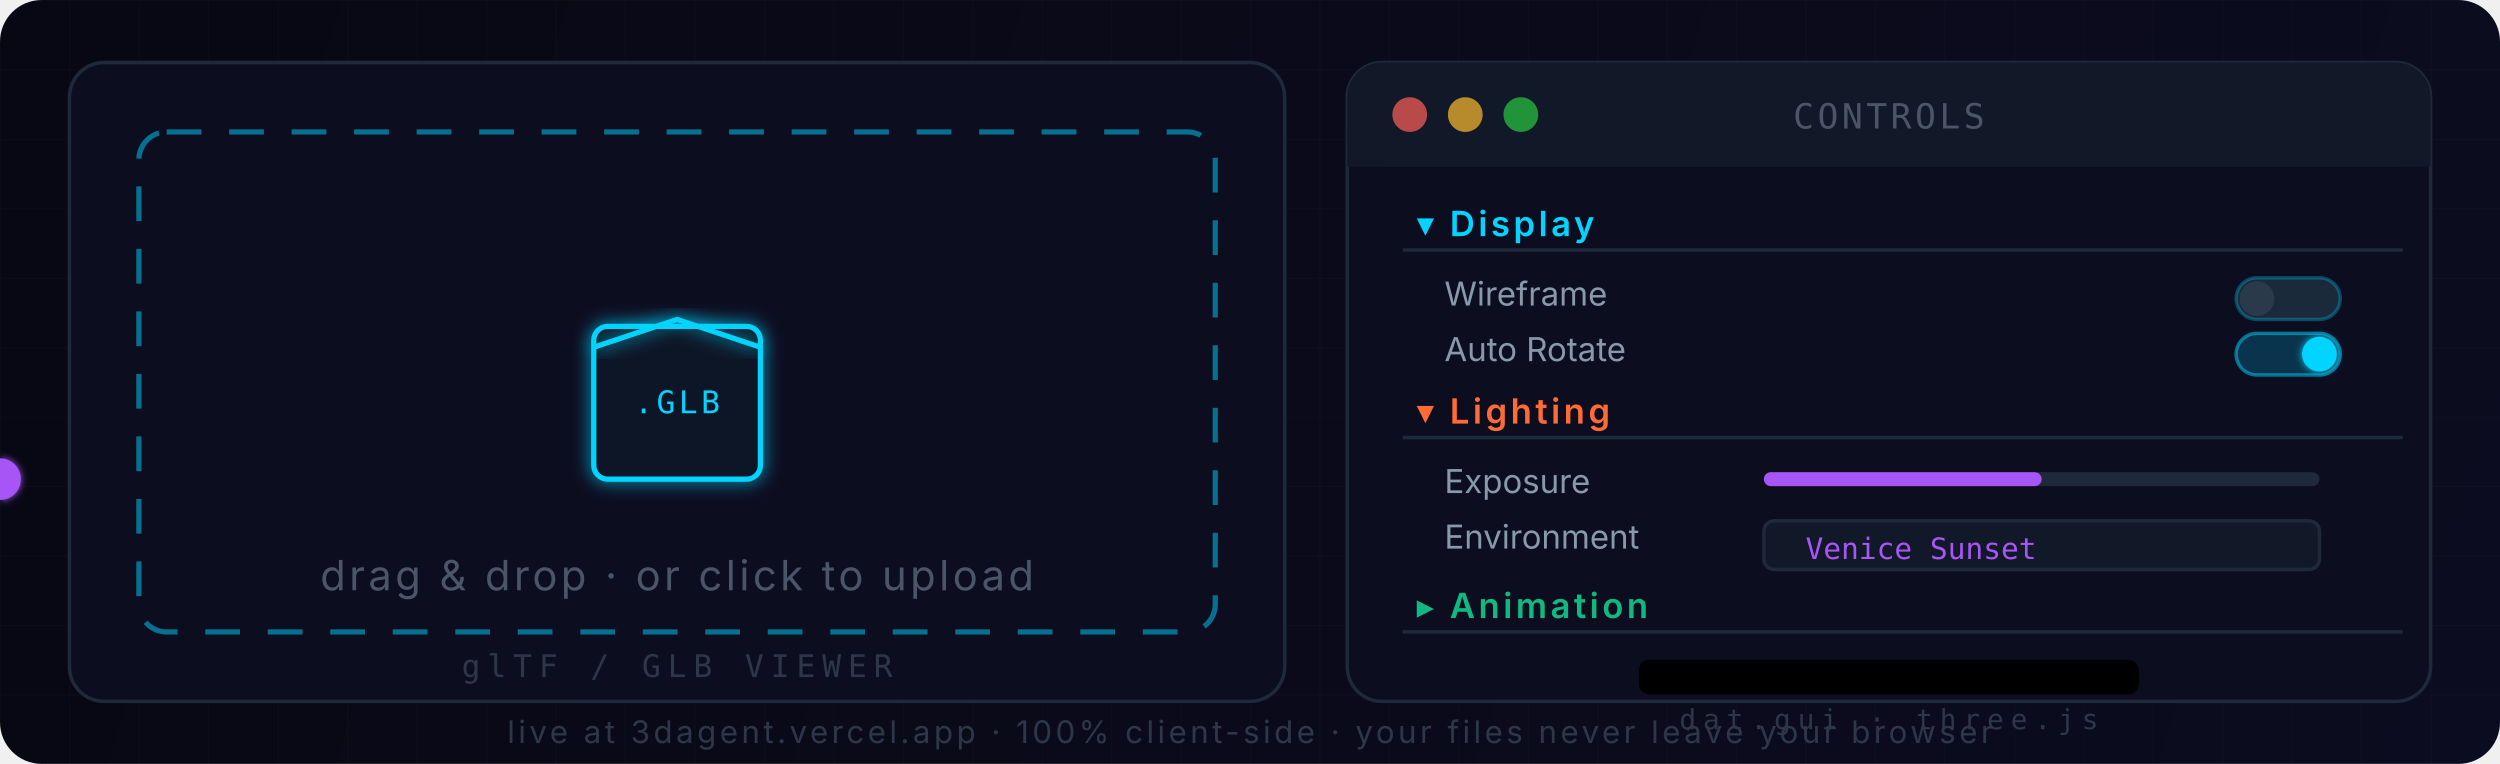
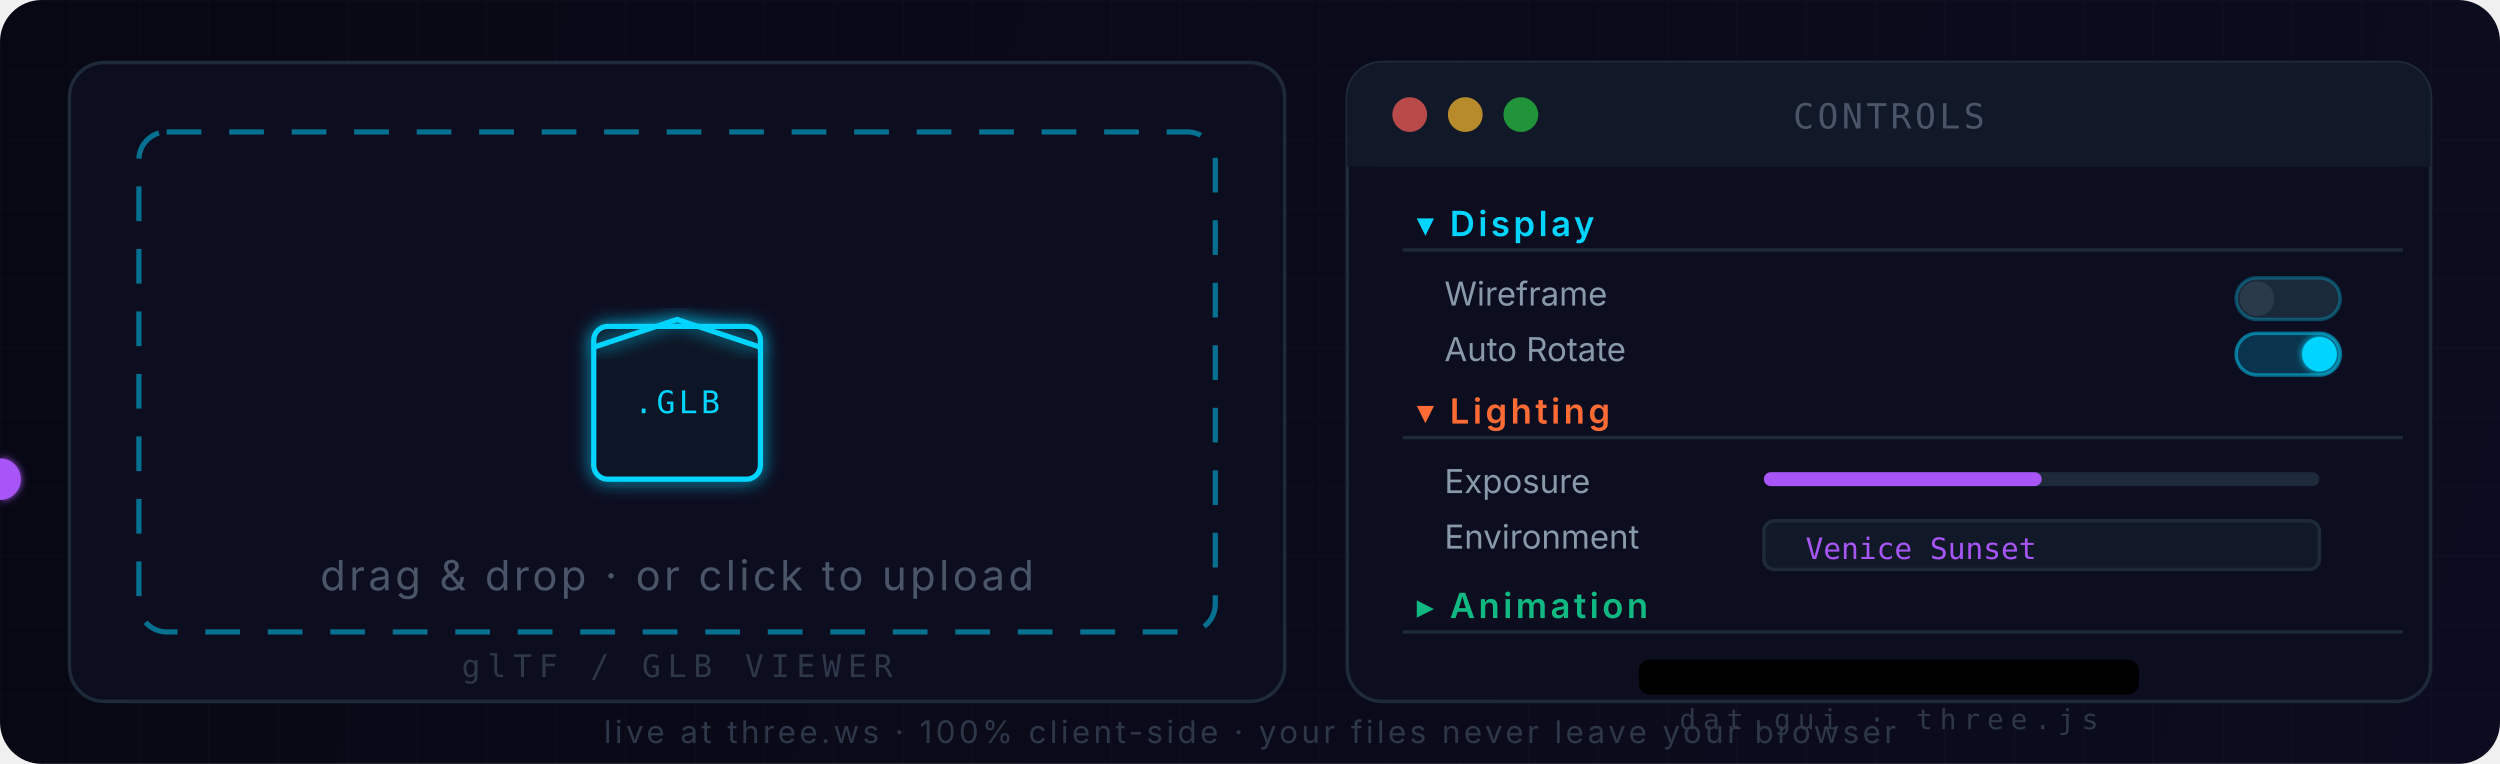
<svg xmlns="http://www.w3.org/2000/svg" viewBox="0 0 720 220" width="720" height="220">
  <defs>
    <linearGradient id="dbg" x1="0" y1="0" x2="720" y2="220" gradientUnits="userSpaceOnUse">
      <stop offset="0%" stop-color="#080814" />
      <stop offset="100%" stop-color="#0c0c20" />
    </linearGradient>
    <linearGradient id="dprog" x1="0" y1="0" x2="220" y2="0" gradientUnits="userSpaceOnUse">
      <stop offset="0%" stop-color="#00d4ff" />
      <stop offset="100%" stop-color="#a855f7" />
    </linearGradient>
    <filter id="glow" x="-40%" y="-40%" width="180%" height="180%">
      <feGaussianBlur stdDeviation="2.5" result="blur" />
      <feMerge>
        <feMergeNode in="blur" />
        <feMergeNode in="SourceGraphic" />
      </feMerge>
    </filter>
    <filter id="sm" x="-20%" y="-20%" width="140%" height="140%">
      <feGaussianBlur stdDeviation="1" result="blur" />
      <feMerge>
        <feMergeNode in="blur" />
        <feMergeNode in="SourceGraphic" />
      </feMerge>
    </filter>
    <pattern id="dgrid" width="20" height="20" patternUnits="userSpaceOnUse">
      <path d="M20,0 L0,0 L0,20" fill="none" stroke="#ffffff" stroke-opacity="0.02" stroke-width="0.5" />
    </pattern>
  </defs>
  <rect width="720" height="220" rx="12" fill="url(#dbg)" />
  <rect width="720" height="220" rx="12" fill="url(#dgrid)" />
  <rect x="20" y="18" width="350" height="184" rx="10" fill="#0d0d20" stroke="#1e2a3a" stroke-width="1" />
  <rect x="40" y="38" width="310" height="144" rx="8" fill="none" stroke="#00d4ff" stroke-width="1.5" stroke-dasharray="10,8" opacity="0.5">
    <animate attributeName="stroke-dashoffset" values="0;-36" dur="1.5s" repeatCount="indefinite" />
    <animate attributeName="opacity" values="0.5;0.8;0.5" dur="2s" repeatCount="indefinite" />
  </rect>
  <g>
    <animate attributeName="transform" values="translate(195,110);translate(195,106);translate(195,110)" dur="2.5s" repeatCount="indefinite" />
    <rect x="171" y="94" width="48" height="44" rx="4" fill="#111828" stroke="#00d4ff" stroke-width="1.5" filter="url(#glow)">
      <animate attributeName="stroke-opacity" values="1;0.5;1" dur="2.5s" repeatCount="indefinite" />
    </rect>
    <path d="M171,100 L195,92 L219,100" fill="none" stroke="#00d4ff" stroke-width="1.5" filter="url(#glow)">
      <animate attributeName="stroke-opacity" values="1;0.5;1" dur="2.5s" repeatCount="indefinite" />
    </path>
    <text x="195" y="119" text-anchor="middle" font-family="SF Mono, Fira Code, monospace" font-size="9" fill="#00d4ff" letter-spacing="1">.GLB</text>
    <line x1="171" y1="138" x2="171" y2="94" stroke="#00d4ff" stroke-width="0" opacity="0" />
  </g>
  <text x="195" y="170" text-anchor="middle" font-family="SF Pro Text, Inter, sans-serif" font-size="12" fill="#4a5568" letter-spacing="1">drag &amp; drop · or click to upload</text>
  <text x="195" y="195" text-anchor="middle" font-family="SF Mono, Fira Code, monospace" font-size="9" fill="#2d3748" letter-spacing="2">glTF / GLB VIEWER</text>
  <rect x="388" y="18" width="312" height="184" rx="10" fill="#0d0d20" stroke="#1e2a3a" stroke-width="1" />
  <rect x="388" y="18" width="312" height="30" rx="10" fill="#111828" />
  <rect x="388" y="38" width="312" height="10" fill="#111828" />
  <text x="544" y="37" text-anchor="middle" font-family="SF Mono, Fira Code, monospace" font-size="10" fill="#4a5568" letter-spacing="1">CONTROLS</text>
  <circle cx="406" cy="33" r="5" fill="#ff5f57" opacity="0.7" />
  <circle cx="422" cy="33" r="5" fill="#febc2e" opacity="0.7" />
  <circle cx="438" cy="33" r="5" fill="#28c840" opacity="0.7" />
  <text x="408" y="68" font-family="SF Pro Text, Inter, sans-serif" font-size="10" font-weight="600" fill="#00d4ff" letter-spacing="1">▾ Display</text>
  <line x1="404" y1="72" x2="692" y2="72" stroke="#1e2a3a" stroke-width="1" />
  <text x="416" y="88" font-family="SF Pro Text, Inter, sans-serif" font-size="9.5" fill="#8899aa">Wireframe</text>
  <rect x="644" y="80" width="30" height="12" rx="6" fill="#1a2a3a" stroke="#00d4ff" stroke-opacity="0.3" stroke-width="1" />
  <circle cx="650" cy="86" r="5" fill="#2a3a4a">
    <animate attributeName="cx" values="650;668;650" dur="4s" repeatCount="indefinite" />
    <animate attributeName="fill" values="#2a3a4a;#00d4ff;#2a3a4a" dur="4s" repeatCount="indefinite" />
  </circle>
  <text x="416" y="104" font-family="SF Pro Text, Inter, sans-serif" font-size="9.5" fill="#8899aa">Auto Rotate</text>
  <rect x="644" y="96" width="30" height="12" rx="6" fill="#00d4ff" fill-opacity="0.2" stroke="#00d4ff" stroke-opacity="0.5" stroke-width="1" />
  <circle cx="668" cy="102" r="5" fill="#00d4ff" filter="url(#sm)" />
  <text x="408" y="122" font-family="SF Pro Text, Inter, sans-serif" font-size="10" font-weight="600" fill="#ff6b35" letter-spacing="1">▾ Lighting</text>
  <line x1="404" y1="126" x2="692" y2="126" stroke="#1e2a3a" stroke-width="1" />
  <text x="416" y="142" font-family="SF Pro Text, Inter, sans-serif" font-size="9.5" fill="#8899aa">Exposure</text>
  <rect x="508" y="136" width="160" height="4" rx="2" fill="#1e2a3a" />
  <rect x="508" y="136" width="80" height="4" rx="2" fill="url(#dprog)">
    <animate attributeName="width" values="80;120;80" dur="5s" repeatCount="indefinite" />
  </rect>
  <circle cy="138" r="6" fill="#a855f7" filter="url(#sm)">
    <animate attributeName="cx" values="588;628;588" dur="5s" repeatCount="indefinite" />
  </circle>
  <text x="416" y="158" font-family="SF Pro Text, Inter, sans-serif" font-size="9.5" fill="#8899aa">Environment</text>
  <rect x="508" y="150" width="160" height="14" rx="3" fill="#111828" stroke="#1e2a3a" stroke-width="1" />
  <text x="520" y="161" font-family="SF Mono, Fira Code, monospace" font-size="8.5" fill="#a855f7">Venice Sunset</text>
  <text x="408" y="178" font-family="SF Pro Text, Inter, sans-serif" font-size="10" font-weight="600" fill="#10b981" letter-spacing="1">▸ Animation</text>
  <line x1="404" y1="182" x2="692" y2="182" stroke="#1e2a3a" stroke-width="1" />
  <rect x="472" y="190" width="144" height="10" rx="3" />
  <text x="544" y="210" text-anchor="middle" font-family="SF Mono, Fira Code, monospace" font-size="8" fill="#2d3748" letter-spacing="2">dat.gui · three.js</text>
-   <text x="360" y="214" text-anchor="middle" font-family="SF Pro Text, Inter, sans-serif" font-size="9" fill="#2d3748" letter-spacing="1">live at 3dagent.vercel.app · 100% client-side · your files never leave your browser</text>
+   <text x="360" y="214" text-anchor="middle" font-family="SF Pro Text, Inter, sans-serif" font-size="9" fill="#2d3748" letter-spacing="1">live at three.ws · 100% client-side · your files never leave your browser</text>
</svg>
